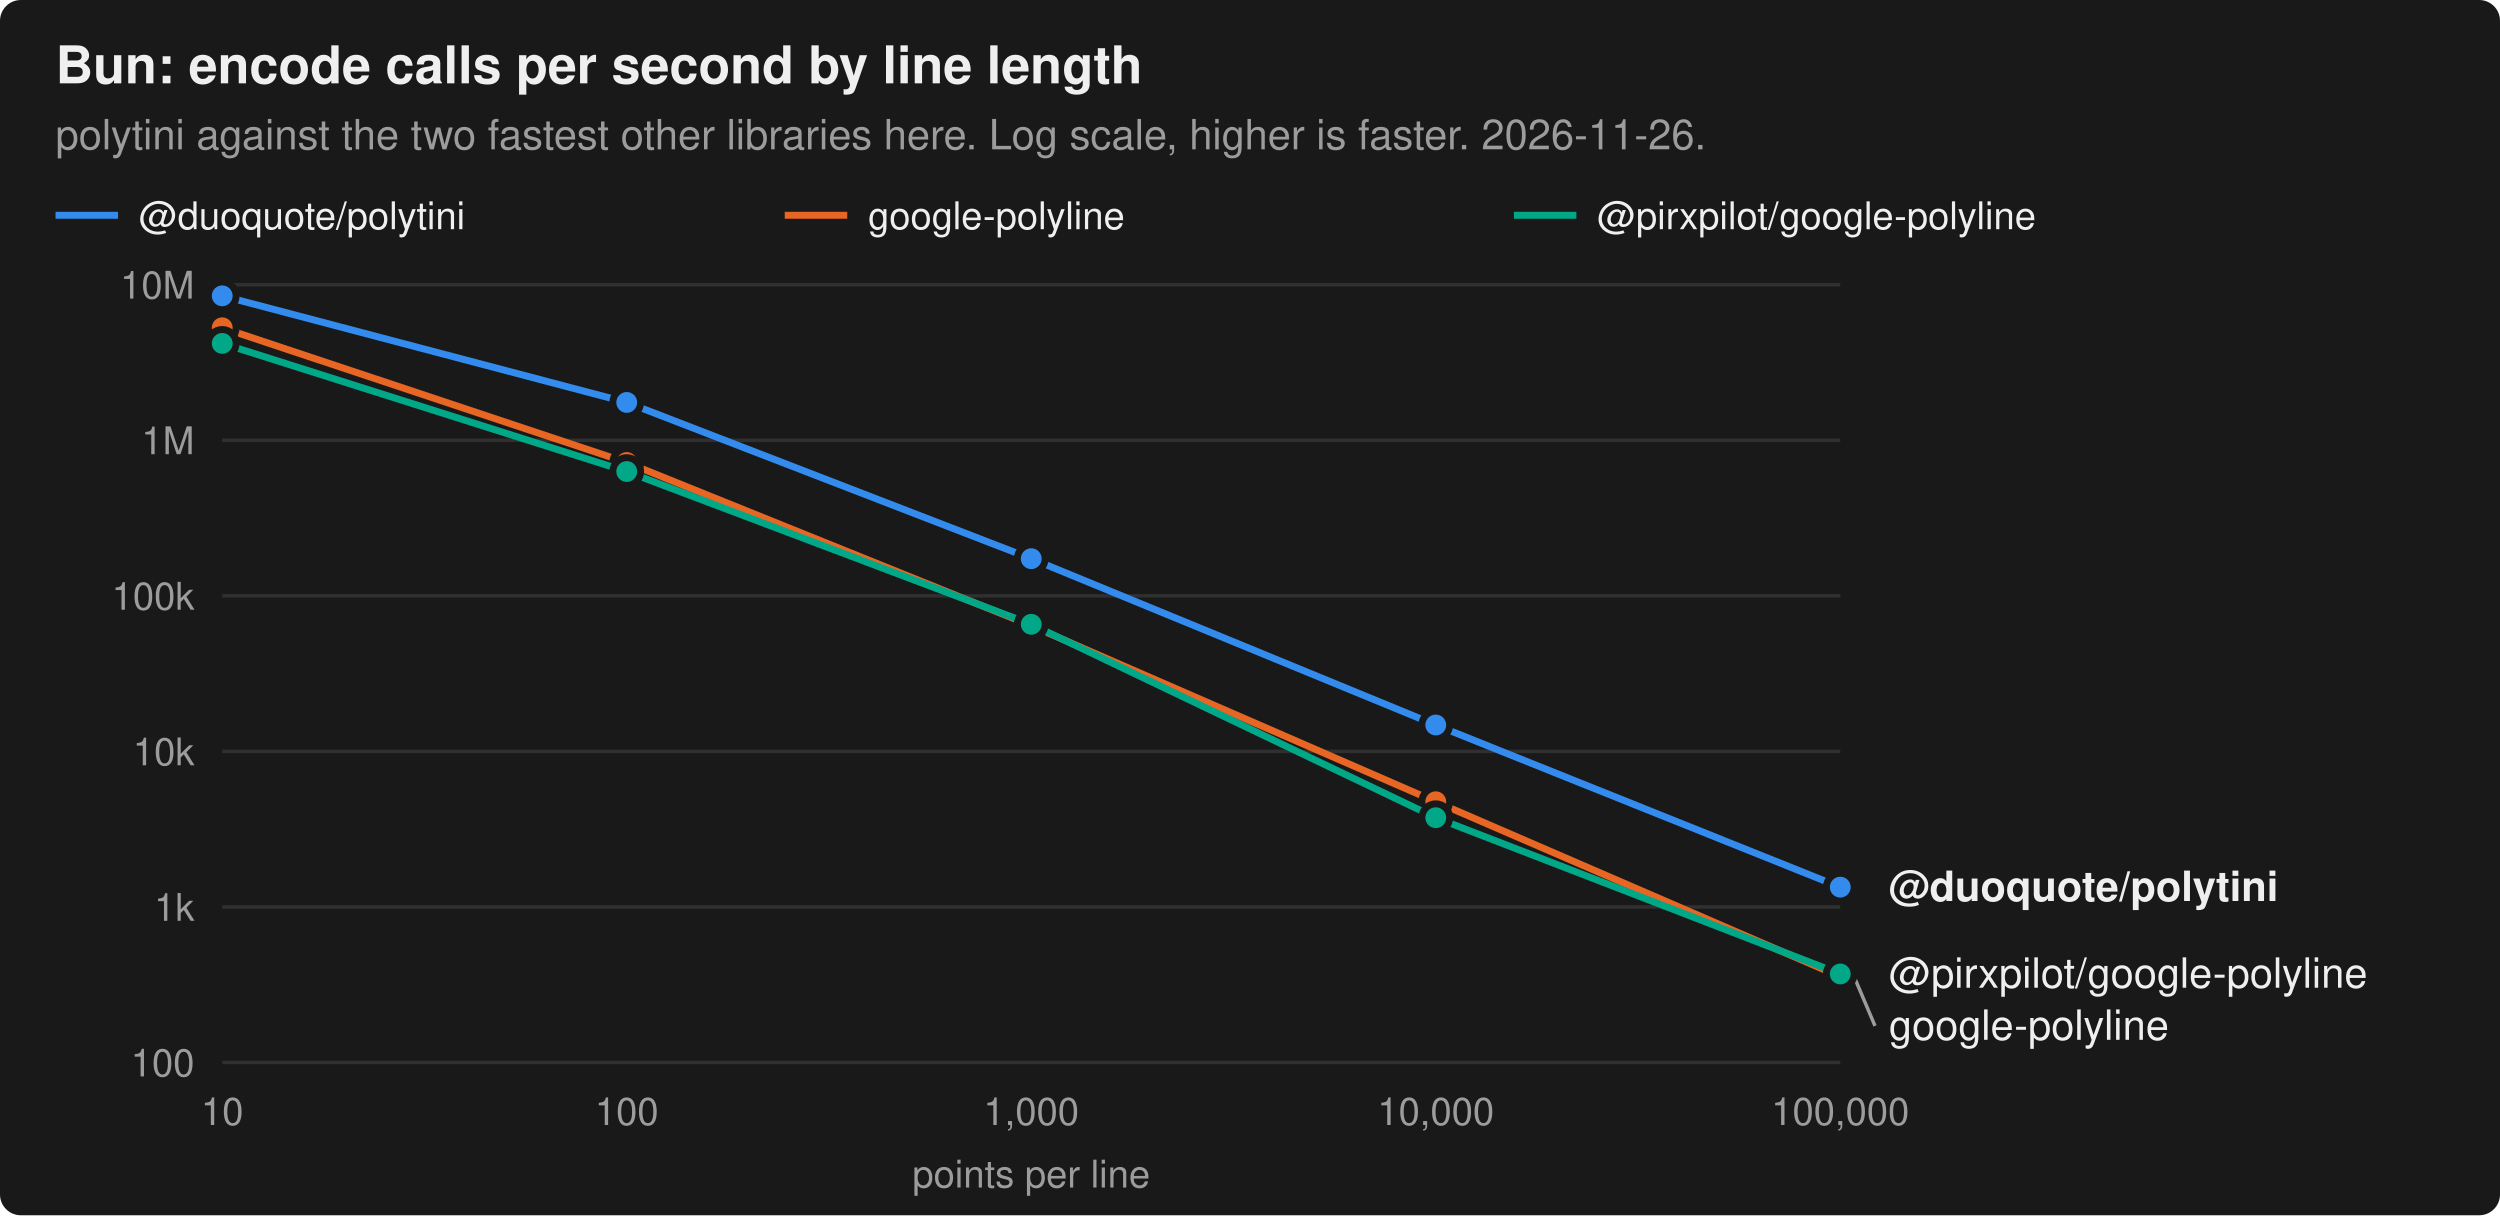
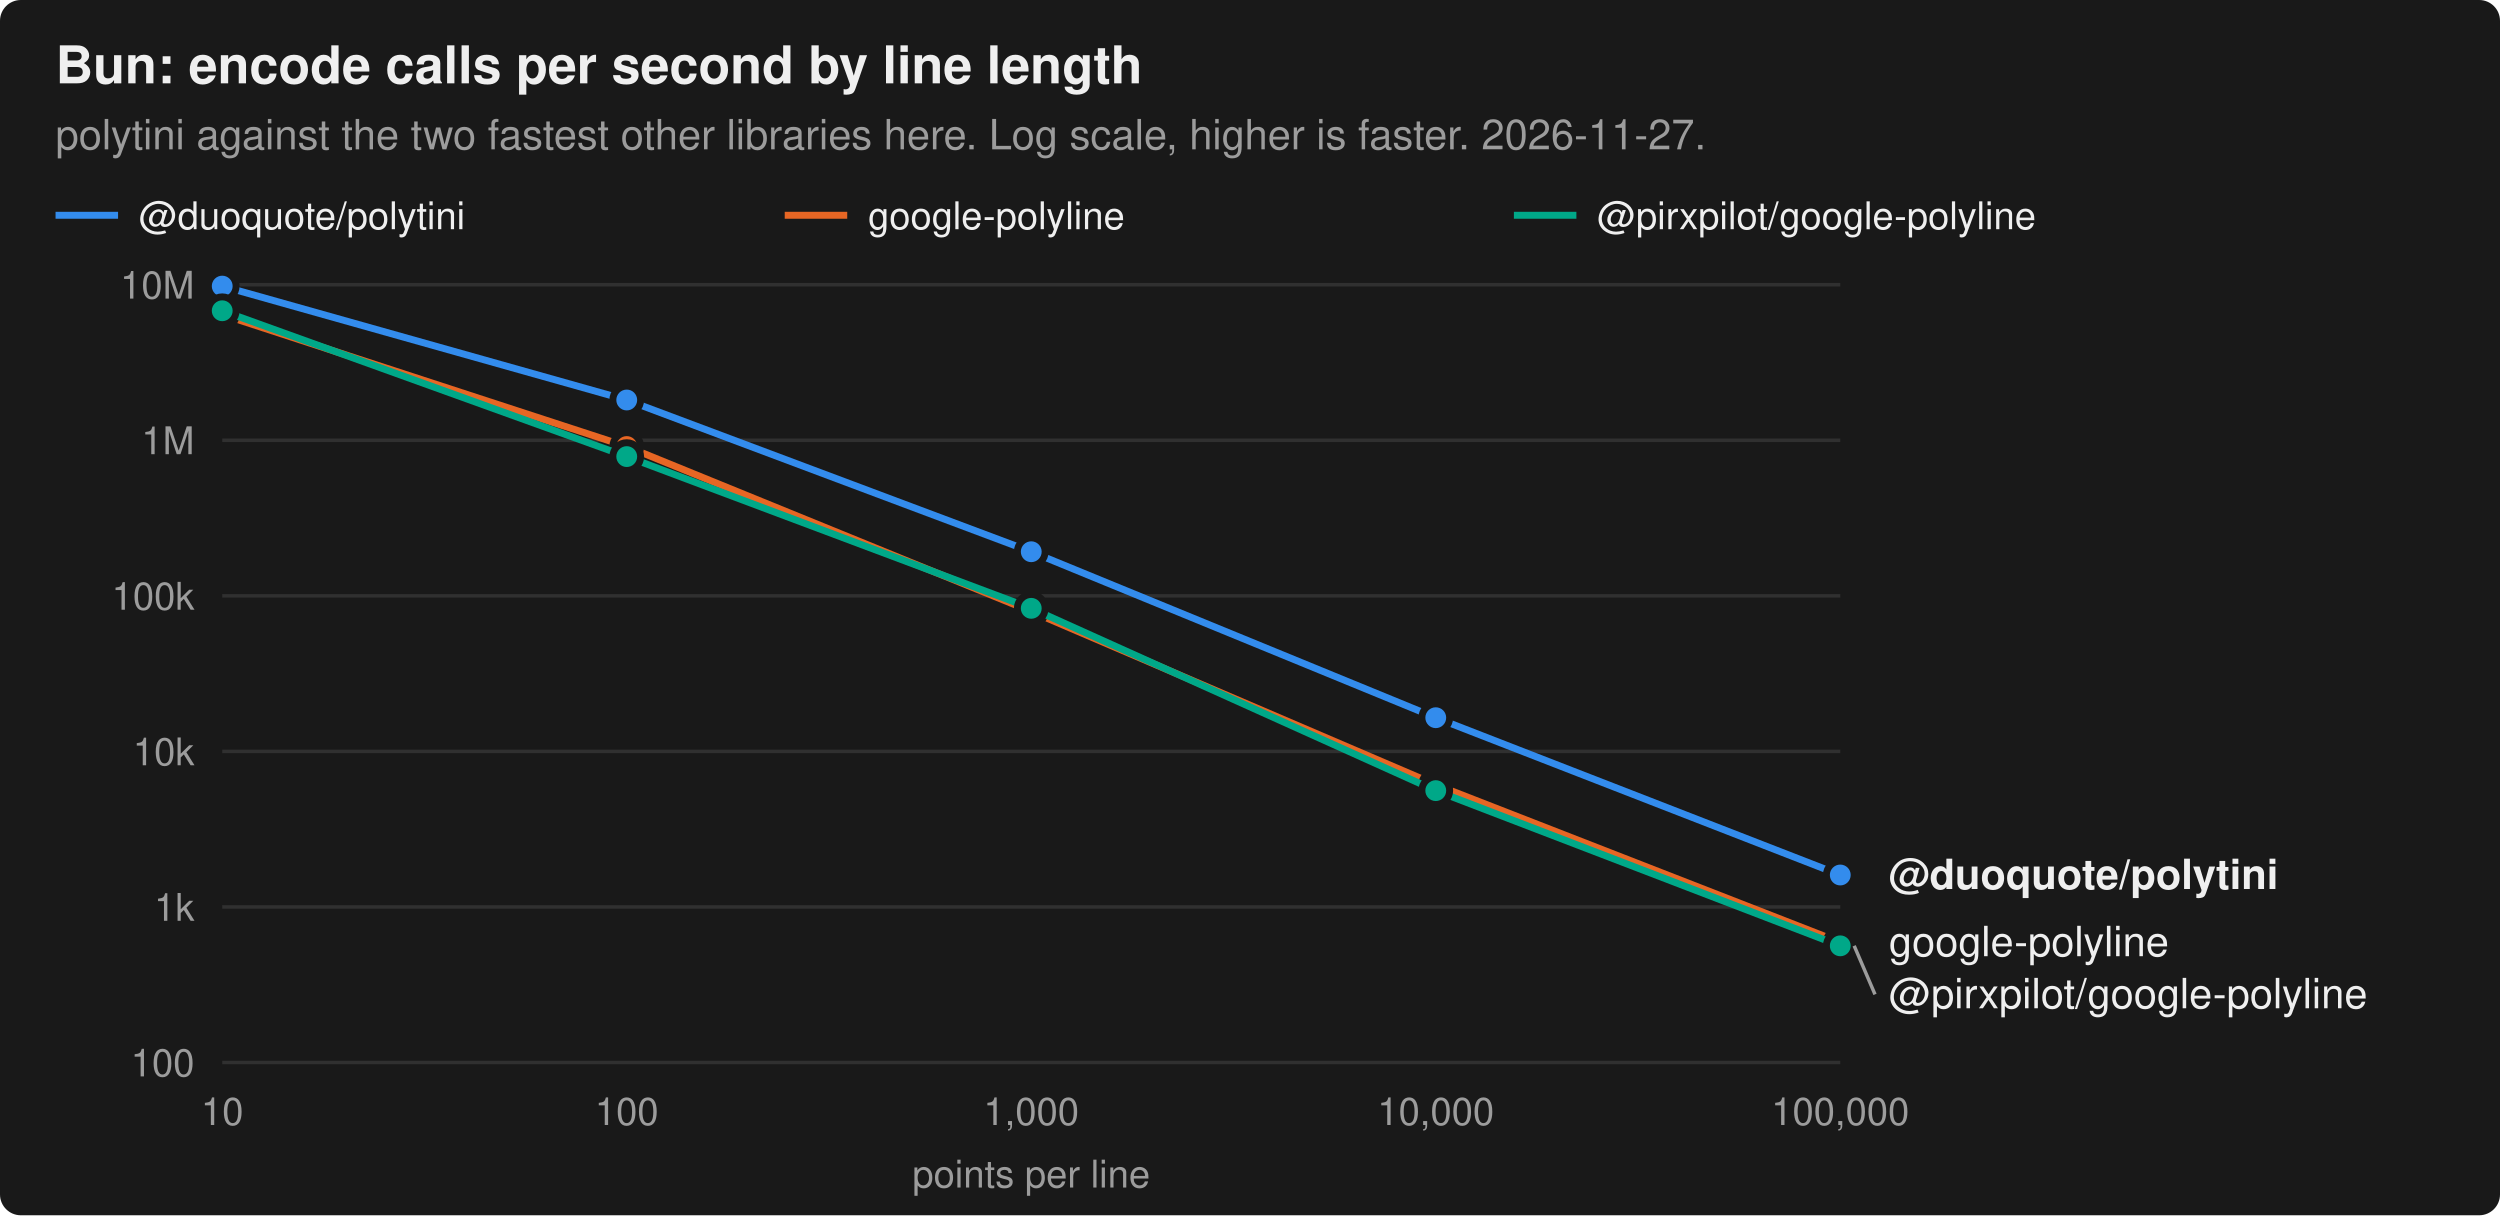
<svg xmlns="http://www.w3.org/2000/svg" width="720" height="350" viewBox="0 0 720 350" role="img" aria-labelledby="t d" font-family="-apple-system, BlinkMacSystemFont, 'Segoe UI', Helvetica, Arial, sans-serif">
  <rect width="720" height="350" rx="6" fill="#191919" />
  <text x="16" y="24" font-size="15" font-weight="600" fill="#efefef">Bun: encode calls per second by line length</text>
-   <text x="16" y="43" font-size="12" fill="#9c9c9c">polytini against the two fastest other libraries here. Log scale, higher is faster. 2026-11-26.</text>
+   <text x="16" y="43" font-size="12" fill="#9c9c9c">polytini against the two fastest other libraries here. Log scale, higher is faster. 2026-11-27.</text>
  <line x1="64" y1="306" x2="530" y2="306" stroke="#303030" stroke-width="1" />
  <text x="56" y="310" font-size="11" text-anchor="end" fill="#9c9c9c">100</text>
  <line x1="64" y1="261.2" x2="530" y2="261.2" stroke="#303030" stroke-width="1" />
  <text x="56" y="265.2" font-size="11" text-anchor="end" fill="#9c9c9c">1k</text>
  <line x1="64" y1="216.4" x2="530" y2="216.4" stroke="#303030" stroke-width="1" />
  <text x="56" y="220.4" font-size="11" text-anchor="end" fill="#9c9c9c">10k</text>
  <line x1="64" y1="171.6" x2="530" y2="171.6" stroke="#303030" stroke-width="1" />
  <text x="56" y="175.6" font-size="11" text-anchor="end" fill="#9c9c9c">100k</text>
  <line x1="64" y1="126.8" x2="530" y2="126.8" stroke="#303030" stroke-width="1" />
  <text x="56" y="130.8" font-size="11" text-anchor="end" fill="#9c9c9c">1M</text>
  <line x1="64" y1="82" x2="530" y2="82" stroke="#303030" stroke-width="1" />
  <text x="56" y="86" font-size="11" text-anchor="end" fill="#9c9c9c">10M</text>
  <text x="64" y="324" font-size="11" text-anchor="middle" fill="#9c9c9c">10</text>
  <text x="180.5" y="324" font-size="11" text-anchor="middle" fill="#9c9c9c">100</text>
  <text x="297" y="324" font-size="11" text-anchor="middle" fill="#9c9c9c">1,000</text>
  <text x="413.5" y="324" font-size="11" text-anchor="middle" fill="#9c9c9c">10,000</text>
  <text x="530" y="324" font-size="11" text-anchor="middle" fill="#9c9c9c">100,000</text>
  <text x="297" y="342" font-size="11" text-anchor="middle" fill="#9c9c9c">points per line</text>
-   <polyline points="64.0,85.2 180.5,115.9 297.0,160.9 413.5,208.8 530.0,255.5" fill="none" stroke="#338ced" stroke-width="2" stroke-linejoin="round" stroke-linecap="round" />
-   <circle cx="64.0" cy="85.2" r="4" fill="#338ced" stroke="#191919" stroke-width="2" />
-   <circle cx="180.5" cy="115.9" r="4" fill="#338ced" stroke="#191919" stroke-width="2" />
-   <circle cx="297.0" cy="160.9" r="4" fill="#338ced" stroke="#191919" stroke-width="2" />
-   <circle cx="413.5" cy="208.8" r="4" fill="#338ced" stroke="#191919" stroke-width="2" />
-   <circle cx="530.0" cy="255.5" r="4" fill="#338ced" stroke="#191919" stroke-width="2" />
-   <text x="544" y="259.491" font-size="12" fill="#efefef" font-weight="600">@duoquote/polytini</text>
-   <polyline points="64.0,94.4 180.5,133.2 297.0,180.2 413.5,230.9 530.0,281.3" fill="none" stroke="#e76624" stroke-width="2" stroke-linejoin="round" stroke-linecap="round" />
-   <circle cx="64.0" cy="94.4" r="4" fill="#e76624" stroke="#191919" stroke-width="2" />
-   <circle cx="180.5" cy="133.2" r="4" fill="#e76624" stroke="#191919" stroke-width="2" />
-   <circle cx="297.0" cy="180.2" r="4" fill="#e76624" stroke="#191919" stroke-width="2" />
-   <circle cx="413.5" cy="230.9" r="4" fill="#e76624" stroke="#191919" stroke-width="2" />
-   <circle cx="530.0" cy="281.3" r="4" fill="#e76624" stroke="#191919" stroke-width="2" />
-   <line x1="534" y1="281.315" x2="540" y2="295.462" stroke="#9c9c9c" stroke-width="1" />
-   <text x="544" y="299.462" font-size="12" fill="#efefef">google-polyline</text>
-   <polyline points="64.0,98.9 180.5,135.8 297.0,179.8 413.5,235.5 530.0,280.5" fill="none" stroke="#00a888" stroke-width="2" stroke-linejoin="round" stroke-linecap="round" />
-   <circle cx="64.0" cy="98.9" r="4" fill="#00a888" stroke="#191919" stroke-width="2" />
-   <circle cx="180.5" cy="135.8" r="4" fill="#00a888" stroke="#191919" stroke-width="2" />
-   <circle cx="297.0" cy="179.8" r="4" fill="#00a888" stroke="#191919" stroke-width="2" />
-   <circle cx="413.5" cy="235.5" r="4" fill="#00a888" stroke="#191919" stroke-width="2" />
-   <circle cx="530.0" cy="280.5" r="4" fill="#00a888" stroke="#191919" stroke-width="2" />
-   <text x="544" y="284.462" font-size="12" fill="#efefef">@pirxpilot/google-polyline</text>
+   <polyline points="64.0,82.4 180.5,115.2 297.0,158.9 413.5,206.7 530.0,252.0" fill="none" stroke="#338ced" stroke-width="2" stroke-linejoin="round" stroke-linecap="round" />
+   <circle cx="64.0" cy="82.4" r="4" fill="#338ced" stroke="#191919" stroke-width="2" />
+   <circle cx="180.5" cy="115.2" r="4" fill="#338ced" stroke="#191919" stroke-width="2" />
+   <circle cx="297.0" cy="158.9" r="4" fill="#338ced" stroke="#191919" stroke-width="2" />
+   <circle cx="413.5" cy="206.7" r="4" fill="#338ced" stroke="#191919" stroke-width="2" />
+   <circle cx="530.0" cy="252.0" r="4" fill="#338ced" stroke="#191919" stroke-width="2" />
+   <text x="544" y="256.037" font-size="12" fill="#efefef" font-weight="600">@duoquote/polytini</text>
+   <polyline points="64.0,90.6 180.5,128.6 297.0,176.1 413.5,226.0 530.0,271.4" fill="none" stroke="#e76624" stroke-width="2" stroke-linejoin="round" stroke-linecap="round" />
+   <circle cx="64.0" cy="90.6" r="4" fill="#e76624" stroke="#191919" stroke-width="2" />
+   <circle cx="180.5" cy="128.6" r="4" fill="#e76624" stroke="#191919" stroke-width="2" />
+   <circle cx="297.0" cy="176.1" r="4" fill="#e76624" stroke="#191919" stroke-width="2" />
+   <circle cx="413.5" cy="226.0" r="4" fill="#e76624" stroke="#191919" stroke-width="2" />
+   <circle cx="530.0" cy="271.4" r="4" fill="#e76624" stroke="#191919" stroke-width="2" />
+   <text x="544" y="275.386" font-size="12" fill="#efefef">google-polyline</text>
+   <polyline points="64.0,89.5 180.5,131.5 297.0,175.2 413.5,227.7 530.0,272.4" fill="none" stroke="#00a888" stroke-width="2" stroke-linejoin="round" stroke-linecap="round" />
+   <circle cx="64.0" cy="89.5" r="4" fill="#00a888" stroke="#191919" stroke-width="2" />
+   <circle cx="180.5" cy="131.5" r="4" fill="#00a888" stroke="#191919" stroke-width="2" />
+   <circle cx="297.0" cy="175.2" r="4" fill="#00a888" stroke="#191919" stroke-width="2" />
+   <circle cx="413.5" cy="227.7" r="4" fill="#00a888" stroke="#191919" stroke-width="2" />
+   <circle cx="530.0" cy="272.4" r="4" fill="#00a888" stroke="#191919" stroke-width="2" />
+   <line x1="534" y1="272.39" x2="540" y2="286.386" stroke="#9c9c9c" stroke-width="1" />
+   <text x="544" y="290.386" font-size="12" fill="#efefef">@pirxpilot/google-polyline</text>
  <line x1="16" y1="62" x2="34" y2="62" stroke="#338ced" stroke-width="2" />
  <text x="40" y="66" font-size="11" fill="#efefef">@duoquote/polytini</text>
  <line x1="226" y1="62" x2="244" y2="62" stroke="#e76624" stroke-width="2" />
  <text x="250" y="66" font-size="11" fill="#efefef">google-polyline</text>
  <line x1="436" y1="62" x2="454" y2="62" stroke="#00a888" stroke-width="2" />
  <text x="460" y="66" font-size="11" fill="#efefef">@pirxpilot/google-polyline</text>
</svg>
